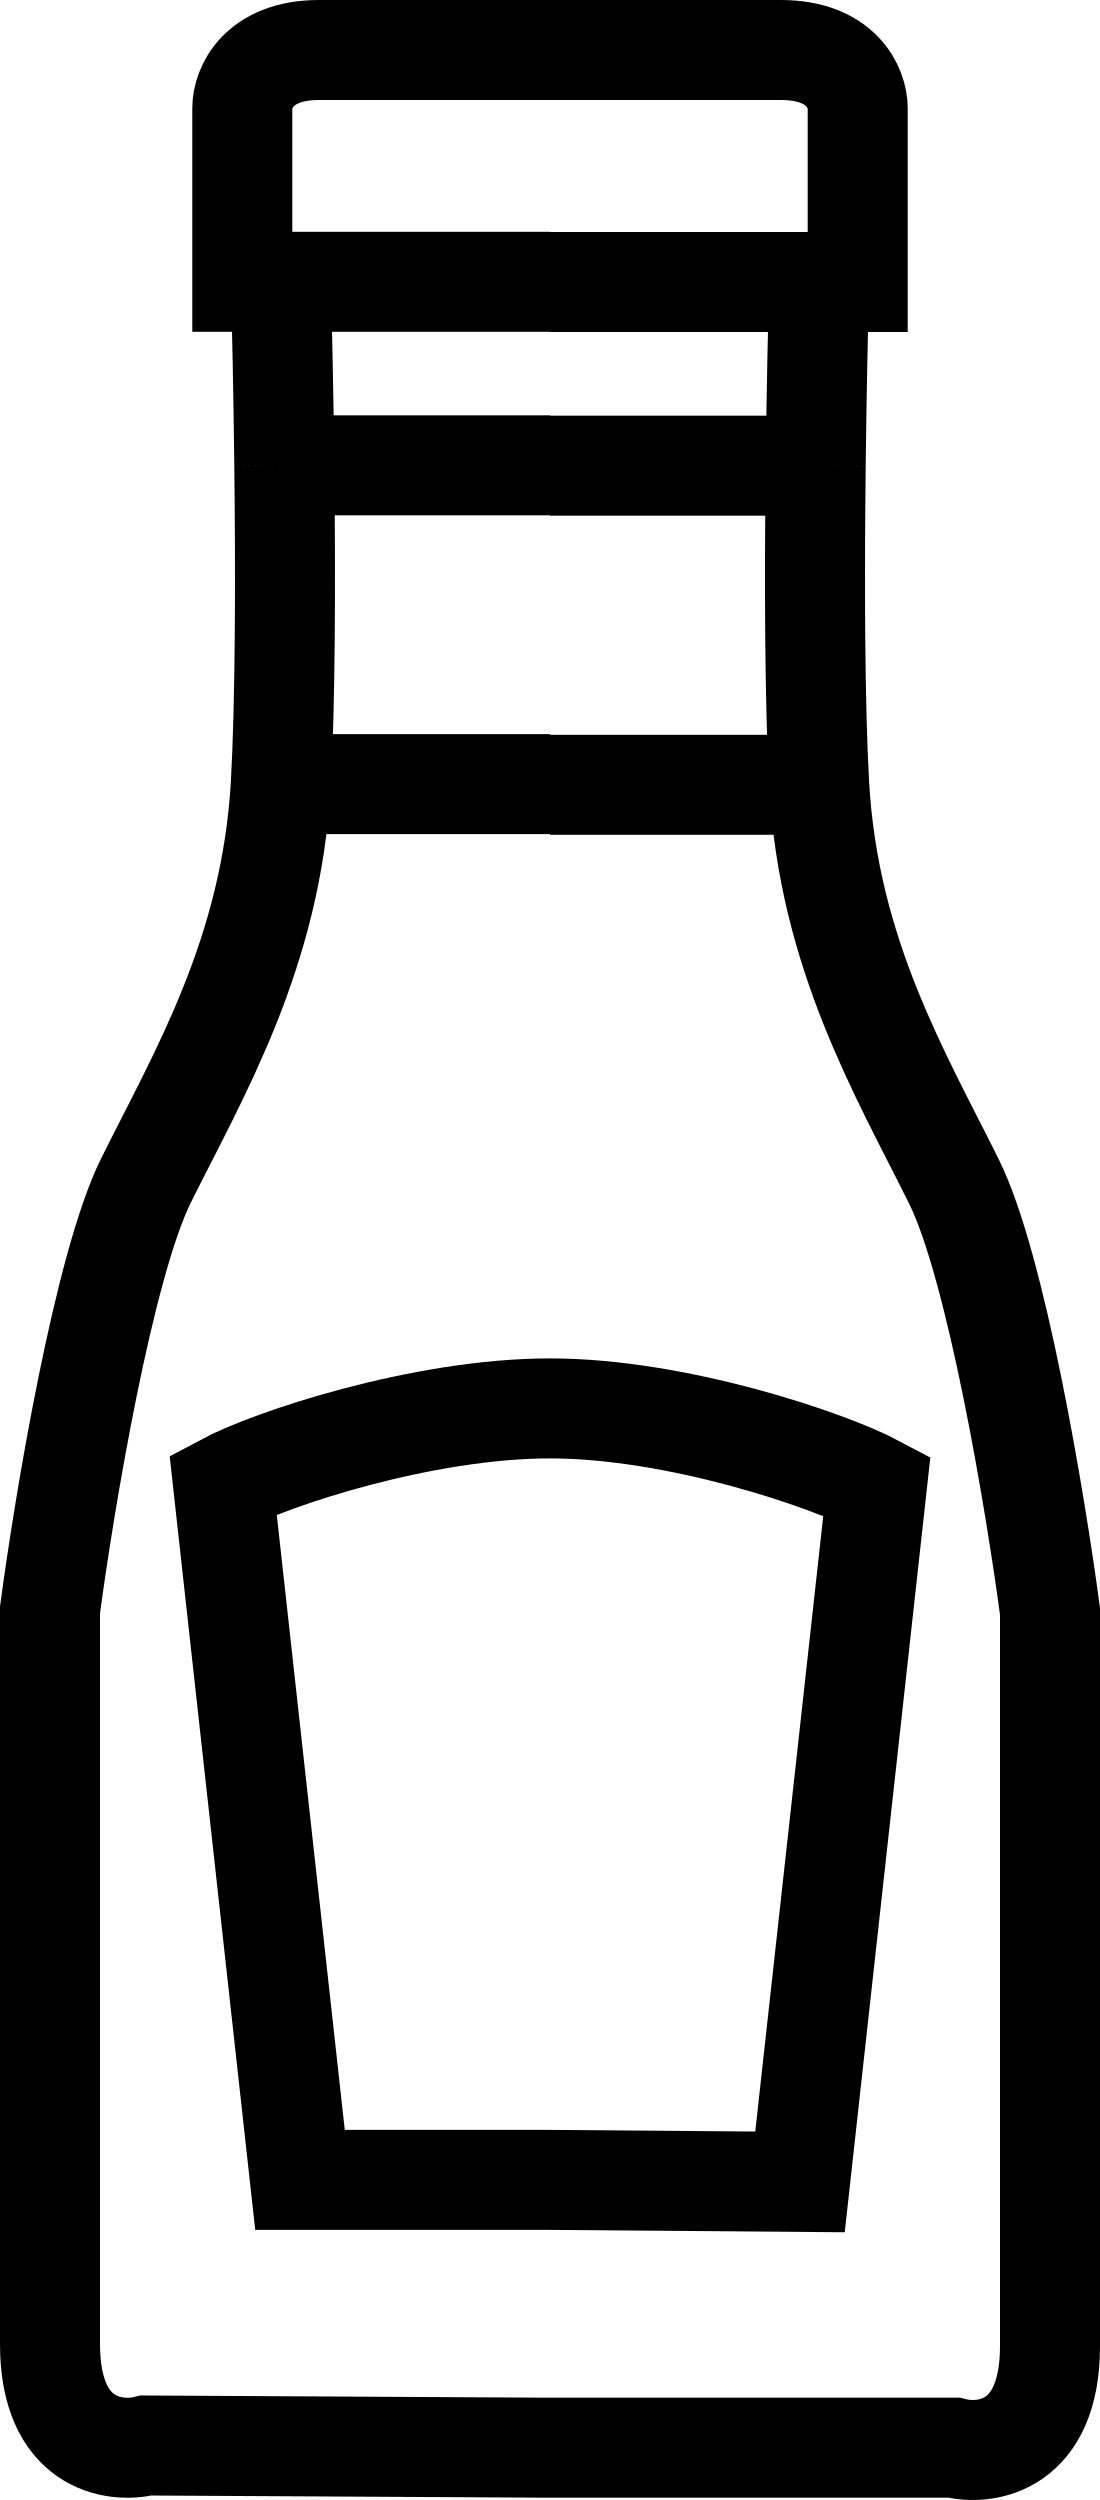
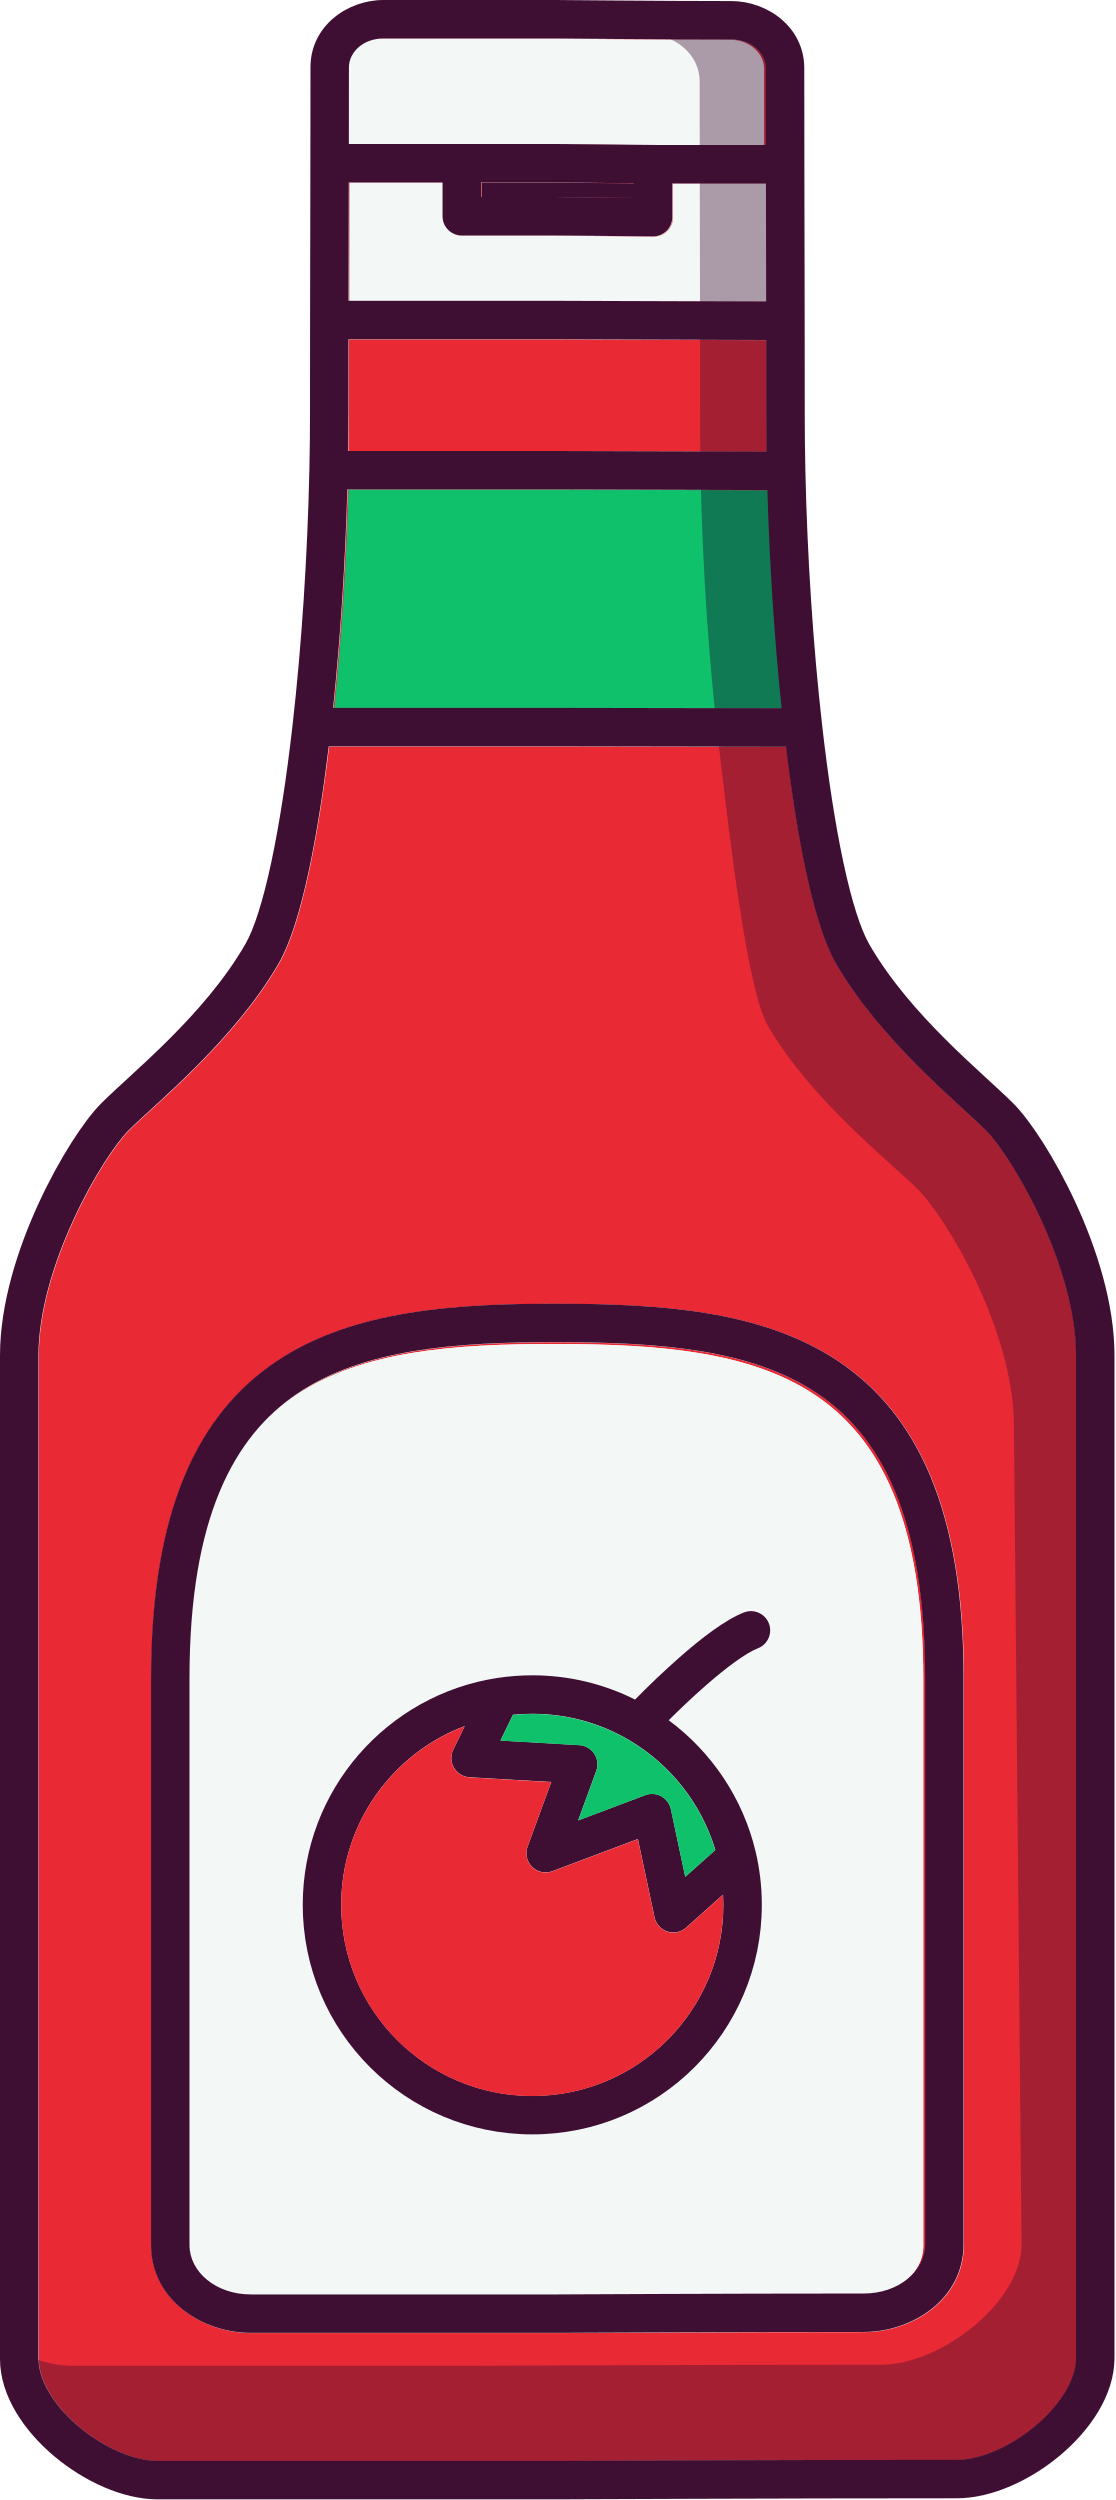
- <svg xmlns="http://www.w3.org/2000/svg" width="11" height="25" viewBox="0 0 11 25" fill="none">
-   <path d="M8.192 7.848C8.288 9.54 9.01 10.748 9.538 11.812C9.962 12.663 10.356 15.035 10.5 16.114V23.462C10.5 24.468 9.859 24.558 9.538 24.477H5.5L1.462 24.455C1.141 24.535 0.5 24.445 0.5 23.441V16.1C0.644 15.021 1.038 12.651 1.462 11.801C1.99 10.739 2.712 9.531 2.808 7.841M8.192 7.848C8.146 7.03 8.144 5.771 8.157 4.657M8.192 7.848H5.5M8.192 2.82H8.577V1.08C8.577 0.887 8.423 0.5 7.808 0.5H3.192C2.577 0.5 2.423 0.886 2.423 1.08V2.818H2.808M8.192 2.82H5.5M8.192 2.82C8.18 3.26 8.165 3.928 8.157 4.657M8.157 4.657H5.5M2.808 7.841C2.854 7.024 2.856 5.766 2.843 4.653M2.808 7.841H5.5M2.808 2.818H5.5M2.808 2.818C2.82 3.258 2.835 3.925 2.843 4.653M2.843 4.653H5.5M5.5 21.799L8 21.819L8.769 14.857C8.288 14.6 6.769 14.084 5.5 14.084C4.231 14.084 2.712 14.586 2.231 14.844L3 21.799H5.5Z" stroke="black" />
+ <svg xmlns="http://www.w3.org/2000/svg" width="203" height="455" viewBox="0 0 203 455" fill="none">
+   <path d="M101.389 135.866L143.108 135.943C144.128 144.327 145.344 152.028 146.728 158.502C148.256 165.653 150.061 171.669 152.221 175.41C160.332 189.46 174.737 201.005 179.547 205.816C181.747 208.016 185.885 214.083 189.496 221.924C193.087 229.721 195.901 238.728 195.901 246.723V429.186C195.901 433.005 193.168 437.626 188.547 441.516C183.975 445.364 178.451 447.723 174.22 447.723C158.012 447.723 139.834 447.771 125.71 447.82C118.648 447.844 112.598 447.868 108.314 447.886C106.172 447.895 104.471 447.903 103.306 447.908C102.723 447.911 102.274 447.913 101.971 447.914C101.82 447.915 101.704 447.916 101.627 447.916H28.772C24.536 447.916 19.006 445.556 14.43 441.704C9.804 437.811 7.068 433.185 7.067 429.361V246.74C7.067 238.737 9.884 229.723 13.479 221.918C17.093 214.07 21.235 207.996 23.438 205.794C28.253 200.979 42.669 189.425 50.787 175.364C52.949 171.62 54.755 165.598 56.284 158.442C57.669 151.963 58.886 144.257 59.906 135.866H101.389ZM101.619 237.303C83.006 237.273 64.332 238.426 50.372 247.791C36.056 257.396 27.557 274.953 27.557 305.443V408.631C27.557 418.772 37.032 424.621 45.721 424.621H101.556C101.57 424.621 101.592 424.621 101.621 424.62C101.679 424.62 101.767 424.62 101.881 424.619C102.11 424.618 102.449 424.617 102.889 424.615C103.769 424.61 105.057 424.603 106.68 424.595C109.926 424.579 114.519 424.558 119.904 424.537C130.675 424.495 144.613 424.453 157.285 424.453C165.968 424.453 175.436 418.609 175.436 408.474V305.375C175.436 274.915 166.977 257.403 152.707 247.823C138.797 238.484 120.18 237.333 101.619 237.303ZM101.608 244.303C120.331 244.333 136.876 245.624 148.806 253.634C160.376 261.402 168.436 276.148 168.436 305.375V408.474C168.436 413.37 163.634 417.453 157.285 417.453C144.6 417.453 130.652 417.495 119.877 417.537C114.489 417.558 109.894 417.579 106.646 417.595C105.022 417.603 103.734 417.61 102.853 417.615C102.412 417.617 102.073 417.618 101.844 417.619C101.729 417.62 101.642 417.621 101.583 417.621H45.721C39.365 417.621 34.557 413.534 34.557 408.631V305.443C34.557 276.193 42.652 261.399 54.272 253.604C66.248 245.569 82.853 244.273 101.608 244.303ZM101.366 89.117L139.733 89.228C140.11 102.608 141.008 116.37 142.32 128.941L101.402 128.866H60.694C62.009 116.284 62.906 102.509 63.284 89.117H101.366ZM101.353 61.782L139.52 61.915C139.525 66.225 139.53 70.675 139.53 75.309C139.53 77.59 139.549 79.899 139.583 82.228L101.387 82.117H63.435C63.469 79.781 63.487 77.464 63.487 75.177C63.487 70.543 63.493 66.092 63.498 61.782H101.353ZM80.61 33.248V39.394C80.611 41.327 82.178 42.894 84.11 42.894H101.325L118.896 43.057C119.829 43.066 120.728 42.7 121.392 42.043C122.055 41.386 122.428 40.491 122.428 39.557V33.42H139.47C139.483 40.382 139.498 47.462 139.511 54.915L101.377 54.782H63.508C63.52 47.314 63.535 40.222 63.549 33.248H80.61ZM101.319 33.248L115.428 33.385V36.024L101.39 35.895L101.358 35.894H87.61V33.248H101.319ZM101.362 7.034C101.399 7.035 101.454 7.036 101.525 7.036C101.669 7.038 101.881 7.04 102.155 7.042C102.703 7.048 103.501 7.056 104.496 7.065C106.488 7.083 109.278 7.107 112.464 7.131C118.834 7.18 126.801 7.229 133.169 7.229C136.888 7.229 139.445 9.767 139.445 12.459C139.445 17.146 139.451 21.775 139.458 26.42H118.962L101.388 26.248H63.561C63.568 21.598 63.573 16.965 63.573 12.273C63.574 9.576 66.134 7.034 69.858 7.034H101.362Z" fill="#E92933" />
+   <path d="M101.211 244.608C119.933 244.638 136.478 245.929 148.408 253.939C159.978 261.707 168.038 276.452 168.038 305.68V408.779C168.038 413.675 163.236 417.758 156.887 417.758C144.202 417.758 130.254 417.8 119.479 417.842C114.092 417.863 109.496 417.884 106.248 417.9C104.624 417.908 103.336 417.915 102.455 417.919C102.014 417.922 101.675 417.923 101.446 417.924C101.332 417.925 101.244 417.926 101.185 417.926H45.323C38.967 417.926 34.159 413.839 34.159 408.936V305.748C34.159 276.498 42.254 261.704 53.874 253.909C65.85 245.874 82.455 244.578 101.211 244.608Z" fill="#F3F7F6" />
+   <path d="M101.211 244.608C119.933 244.638 136.478 245.929 148.408 253.939C159.978 261.707 168.038 276.452 168.038 305.68V408.779C168.038 413.675 163.236 417.758 156.887 417.758C144.202 417.758 130.254 417.8 119.479 417.842C114.092 417.863 109.496 417.884 106.248 417.9C104.624 417.908 103.336 417.915 102.455 417.919C102.014 417.922 101.675 417.923 101.446 417.924C101.332 417.925 101.244 417.926 101.185 417.926H45.323C38.967 417.926 34.159 413.839 34.159 408.936V305.748C34.159 276.498 42.254 261.704 53.874 253.909C65.85 245.874 82.455 244.578 101.211 244.608Z" fill="#F3F7F6" />
+   <path d="M80.674 39.394V33.248H63.613C63.599 40.222 63.584 47.314 63.572 54.782H101.441L139.575 54.915C139.562 47.462 139.547 40.382 139.534 33.42H122.492V39.557C122.492 40.491 122.119 41.386 121.455 42.043C120.792 42.7 119.893 43.066 118.959 43.057L101.389 42.894H84.174C82.242 42.894 80.674 41.327 80.674 39.394Z" fill="#F3F7F6" />
+   <path d="M115.492 33.385L101.383 33.248H87.674V35.894H101.421L101.454 35.895L115.492 36.024V33.385Z" fill="#3F0F33" />
+   <path d="M101.141 7.036C101.07 7.036 101.015 7.035 100.978 7.034H69.473C65.75 7.034 63.189 9.576 63.189 12.273C63.189 16.965 63.183 21.598 63.176 26.248H101.003L118.578 26.42H139.074C139.066 21.775 139.061 17.146 139.061 12.459C139.061 9.767 136.503 7.229 132.785 7.229C126.417 7.229 118.449 7.18 112.079 7.131C108.893 7.107 106.104 7.083 104.112 7.065C103.116 7.056 102.319 7.048 101.771 7.042C101.497 7.04 101.284 7.038 101.141 7.036Z" fill="#F3F7F6" />
+   <path d="M139.891 89.228L101.525 89.117H63.443C63.065 102.509 62.167 116.284 60.853 128.866H101.561L142.479 128.941C141.166 116.37 140.268 102.608 139.891 89.228Z" fill="#10C16C" />
+   <g opacity="0.4" style="mix-blend-mode:darken">
+     <path d="M99.776 5.719C99.776 5.719 118.896 5.913 131.604 5.913C136.722 5.913 141.379 9.525 141.379 14.644C141.379 20.506 141.386 26.276 141.397 32.104C141.413 41.273 141.437 50.584 141.451 60.613C141.459 66.002 141.465 71.599 141.465 77.494C141.465 80.914 141.504 84.401 141.58 87.923C141.921 103.653 143.004 120.106 144.655 134.632C146.819 153.665 149.959 169.39 153.686 175.845C161.49 189.363 175.22 200.289 180.456 205.525C185.692 210.761 197.836 231.481 197.836 248.908V431.37C197.836 442.009 183.294 453.407 172.654 453.408C140.25 453.408 99.961 453.601 99.961 453.601H27.205C16.556 453.601 2.001 442.193 2.001 431.544V427.424C5.681 429.385 9.577 430.571 13.061 430.571H86.768C86.768 430.571 127.583 430.378 160.411 430.378C171.19 430.378 185.922 419.034 185.922 408.445L184.534 259.51C184.534 242.166 172.232 221.545 166.927 216.333C161.622 211.122 147.713 200.247 139.807 186.793C136.031 180.368 132.85 153.19 130.658 134.249C128.985 119.791 127.888 103.416 127.543 87.76C127.466 84.254 127.426 80.784 127.426 77.38C127.426 71.514 127.42 65.943 127.412 60.579C127.397 50.597 127.373 41.331 127.357 32.206C127.346 26.405 127.339 20.662 127.339 14.828C127.339 9.733 122.621 6.138 117.436 6.138C104.562 6.138 85.192 5.945 85.192 5.945H66.093C66.807 5.798 67.544 5.719 68.291 5.719H99.776Z" fill="#3F0F33" />
+   </g>
+   <path d="M131.65 346.682C131.65 346.055 131.631 345.433 131.598 344.815L124.88 350.82C123.95 351.651 122.647 351.925 121.46 351.537C120.274 351.149 119.384 350.159 119.124 348.938L116.097 334.696L100.545 340.551C99.265 341.033 97.82 340.725 96.848 339.762C95.876 338.799 95.555 337.357 96.026 336.073L100.329 324.323L85.441 323.457C84.273 323.389 83.216 322.742 82.624 321.733C82.033 320.723 81.985 319.484 82.497 318.432L84.582 314.143C71.444 319.109 62.1 331.806 62.1 346.682C62.1 365.887 77.669 381.457 96.874 381.457C116.08 381.457 131.65 365.887 131.65 346.682ZM96.874 311.907C95.69 311.907 94.52 311.967 93.368 312.082L91.086 316.773L105.438 317.608C106.543 317.672 107.553 318.255 108.161 319.181C108.768 320.106 108.903 321.265 108.522 322.305L105.224 331.31L117.442 326.71C118.396 326.351 119.46 326.426 120.355 326.915C121.25 327.405 121.887 328.261 122.099 329.259L124.716 341.577L130.19 336.686C127.651 328.213 121.965 321.09 114.479 316.686C109.318 313.65 103.305 311.907 96.874 311.907ZM138.65 346.682C138.65 369.753 119.946 388.457 96.874 388.457C73.803 388.457 55.1 369.753 55.1 346.682C55.1 325.769 70.464 308.451 90.52 305.388C92.594 305.071 94.716 304.908 96.874 304.907C103.594 304.907 109.95 306.497 115.581 309.321C117.805 307.054 120.706 304.242 123.706 301.611C127.506 298.277 131.927 294.811 135.409 293.463C137.211 292.765 139.238 293.661 139.936 295.463C140.634 297.266 139.738 299.293 137.935 299.99C135.767 300.83 132.205 303.467 128.322 306.873C125.952 308.952 123.634 311.161 121.704 313.086C129.507 318.862 135.231 327.293 137.535 337.057C138.264 340.15 138.65 343.373 138.65 346.682Z" fill="#3F0F33" />
+   <path d="M82.489 318.462C81.977 319.514 82.025 320.753 82.617 321.762C83.209 322.772 84.266 323.419 85.433 323.487L100.321 324.352L96.018 336.102C95.548 337.387 95.869 338.828 96.841 339.792C97.813 340.755 99.257 341.063 100.538 340.581L116.09 334.725L119.117 348.967C119.376 350.188 120.267 351.179 121.453 351.567C122.639 351.955 123.942 351.681 124.873 350.849L131.591 344.844C131.623 345.462 131.642 346.085 131.642 346.712C131.642 365.917 116.073 381.487 96.867 381.487C77.662 381.487 62.093 365.917 62.093 346.712C62.093 331.836 71.436 319.138 84.574 314.172L82.489 318.462Z" fill="#E92933" />
+   <path d="M114.471 316.715C109.311 313.68 103.297 311.937 96.867 311.937C95.682 311.937 94.513 311.997 93.36 312.112L91.079 316.802L105.43 317.637C106.536 317.702 107.545 318.285 108.153 319.211C108.761 320.136 108.895 321.295 108.514 322.335L105.217 331.339L117.434 326.74C118.389 326.381 119.453 326.456 120.347 326.945C121.242 327.435 121.88 328.291 122.092 329.289L124.709 341.607L130.182 336.715C127.644 328.243 121.957 321.119 114.471 316.715Z" fill="#10C16C" />
+   <path d="M195.834 429.151V246.688C195.834 238.694 193.02 229.687 189.429 221.89C185.817 214.048 181.679 207.981 179.479 205.781C174.669 200.971 160.265 189.426 152.153 175.376C149.993 171.635 148.189 165.619 146.66 158.468C145.276 151.994 144.061 144.293 143.041 135.908L101.321 135.832H59.839C58.819 144.222 57.602 151.929 56.217 158.407C54.687 165.564 52.881 171.585 50.72 175.329C42.601 189.39 28.185 200.945 23.37 205.76C21.168 207.962 17.026 214.035 13.411 221.884C9.817 229.688 7 238.703 7 246.705V429.326C7 433.15 9.737 437.777 14.362 441.67C18.938 445.521 24.469 447.882 28.704 447.882H101.56C101.637 447.881 101.752 447.881 101.903 447.88C102.206 447.878 102.656 447.877 103.238 447.874C104.404 447.869 106.104 447.861 108.246 447.852C112.53 447.833 118.58 447.809 125.643 447.785C139.767 447.737 157.944 447.688 174.152 447.688C178.383 447.688 183.908 445.329 188.479 441.481C193.101 437.592 195.834 432.971 195.834 429.151ZM168.368 408.439V305.341C168.368 276.113 160.309 261.368 148.738 253.6C136.808 245.59 120.264 244.299 101.541 244.269C82.785 244.238 66.18 245.535 54.204 253.569C42.584 261.365 34.489 276.158 34.489 305.408V408.597C34.489 413.5 39.298 417.587 45.653 417.587H101.516C101.574 417.587 101.662 417.586 101.776 417.585C102.005 417.584 102.345 417.582 102.785 417.58C103.667 417.575 104.954 417.568 106.578 417.561C109.826 417.545 114.422 417.524 119.81 417.503C130.584 417.461 144.532 417.419 157.218 417.419C163.567 417.419 168.368 413.336 168.368 408.439ZM63.217 89.082C62.839 102.475 61.941 116.25 60.627 128.832H101.335L142.253 128.906C140.94 116.335 140.042 102.573 139.665 89.193L101.299 89.082H63.217ZM63.44 54.747H101.31L139.443 54.881C139.431 47.427 139.416 40.348 139.402 33.386H122.36V39.523C122.36 40.456 121.988 41.352 121.324 42.009C120.661 42.666 119.762 43.031 118.828 43.023L101.258 42.859H84.043C82.11 42.859 80.543 41.292 80.543 39.359V33.214H63.481C63.468 40.188 63.453 47.28 63.44 54.747ZM87.543 35.859H101.29L101.322 35.86L115.36 35.989V33.351L101.252 33.214H87.543V35.859ZM175.368 408.439C175.368 418.574 165.9 424.419 157.218 424.419C144.545 424.419 130.608 424.461 119.837 424.503C114.452 424.524 109.859 424.545 106.612 424.561C104.989 424.568 103.702 424.576 102.821 424.58C102.381 424.582 102.042 424.584 101.813 424.585C101.699 424.586 101.612 424.586 101.554 424.586C101.525 424.586 101.503 424.587 101.488 424.587H45.653C36.964 424.587 27.489 418.738 27.489 408.597V305.408C27.489 274.918 35.988 257.361 50.305 247.757C64.264 238.392 82.938 237.238 101.552 237.269C120.112 237.299 138.73 238.449 152.64 247.788C166.909 257.369 175.368 274.88 175.368 305.341V408.439ZM202.834 429.151C202.834 435.971 198.297 442.368 192.987 446.837C187.628 451.348 180.561 454.688 174.152 454.688C157.956 454.688 139.787 454.737 125.666 454.785C118.606 454.809 112.558 454.833 108.275 454.852C106.134 454.861 104.434 454.869 103.27 454.874C102.688 454.877 102.239 454.878 101.937 454.88C101.785 454.881 101.67 454.881 101.593 454.882H28.704C22.291 454.882 15.218 451.54 9.854 447.025C4.54 442.553 0 436.151 0 429.326V246.705C2.45938e-05 237.266 3.261 227.19 7.054 218.955C10.826 210.765 15.382 203.849 18.42 200.811C24.086 195.144 37.153 184.827 44.657 171.829C46.226 169.112 47.857 164.034 49.372 156.944C50.863 149.968 52.174 141.391 53.249 131.937C54.889 117.512 55.967 101.151 56.306 85.506C56.382 82.004 56.42 78.539 56.42 75.143C56.42 69.241 56.426 63.638 56.434 58.242C56.448 48.205 56.472 38.88 56.488 29.708C56.499 23.876 56.506 18.102 56.506 12.238C56.506 4.689 63.267 -6.19877e-06 69.79 0H101.324C101.333 9.23039e-05 101.347 0.001 101.365 0.001C101.402 0.001 101.456 0.001 101.527 0.002C101.67 0.003 101.882 0.006 102.155 0.009C102.702 0.014 103.498 0.021 104.493 0.03C106.483 0.048 109.268 0.072 112.449 0.097C118.815 0.145 126.761 0.194 133.102 0.194C139.62 0.194 146.378 4.88 146.378 12.425C146.378 18.284 146.385 24.052 146.396 29.879C146.412 39.043 146.436 48.36 146.45 58.389C146.458 63.779 146.463 69.378 146.463 75.274C146.463 78.668 146.502 82.13 146.578 85.629C146.917 101.26 147.992 117.606 149.631 132.019C150.705 141.465 152.015 150.035 153.505 157.005C155.019 164.088 156.649 169.162 158.216 171.876C165.713 184.862 178.768 195.169 184.43 200.831C187.466 203.867 192.018 210.778 195.787 218.962C199.577 227.19 202.834 237.257 202.834 246.688V429.151ZM63.42 75.143C63.42 77.43 63.401 79.746 63.367 82.082H101.319L139.516 82.193C139.482 79.865 139.463 77.555 139.463 75.274C139.463 70.641 139.457 66.191 139.452 61.881L101.285 61.747H63.431C63.425 66.058 63.42 70.508 63.42 75.143ZM63.506 12.238C63.506 16.93 63.5 21.564 63.493 26.214H101.32L118.895 26.386H139.391C139.383 21.74 139.378 17.112 139.378 12.425C139.378 9.733 136.82 7.194 133.102 7.194C126.734 7.194 118.767 7.145 112.396 7.097C109.21 7.072 106.421 7.048 104.429 7.03C103.433 7.021 102.636 7.013 102.088 7.008C101.814 7.005 101.601 7.003 101.458 7.002C101.386 7.001 101.332 7 101.295 7H69.79C66.067 7 63.506 9.542 63.506 12.238Z" fill="#3F0F33" />
</svg>
